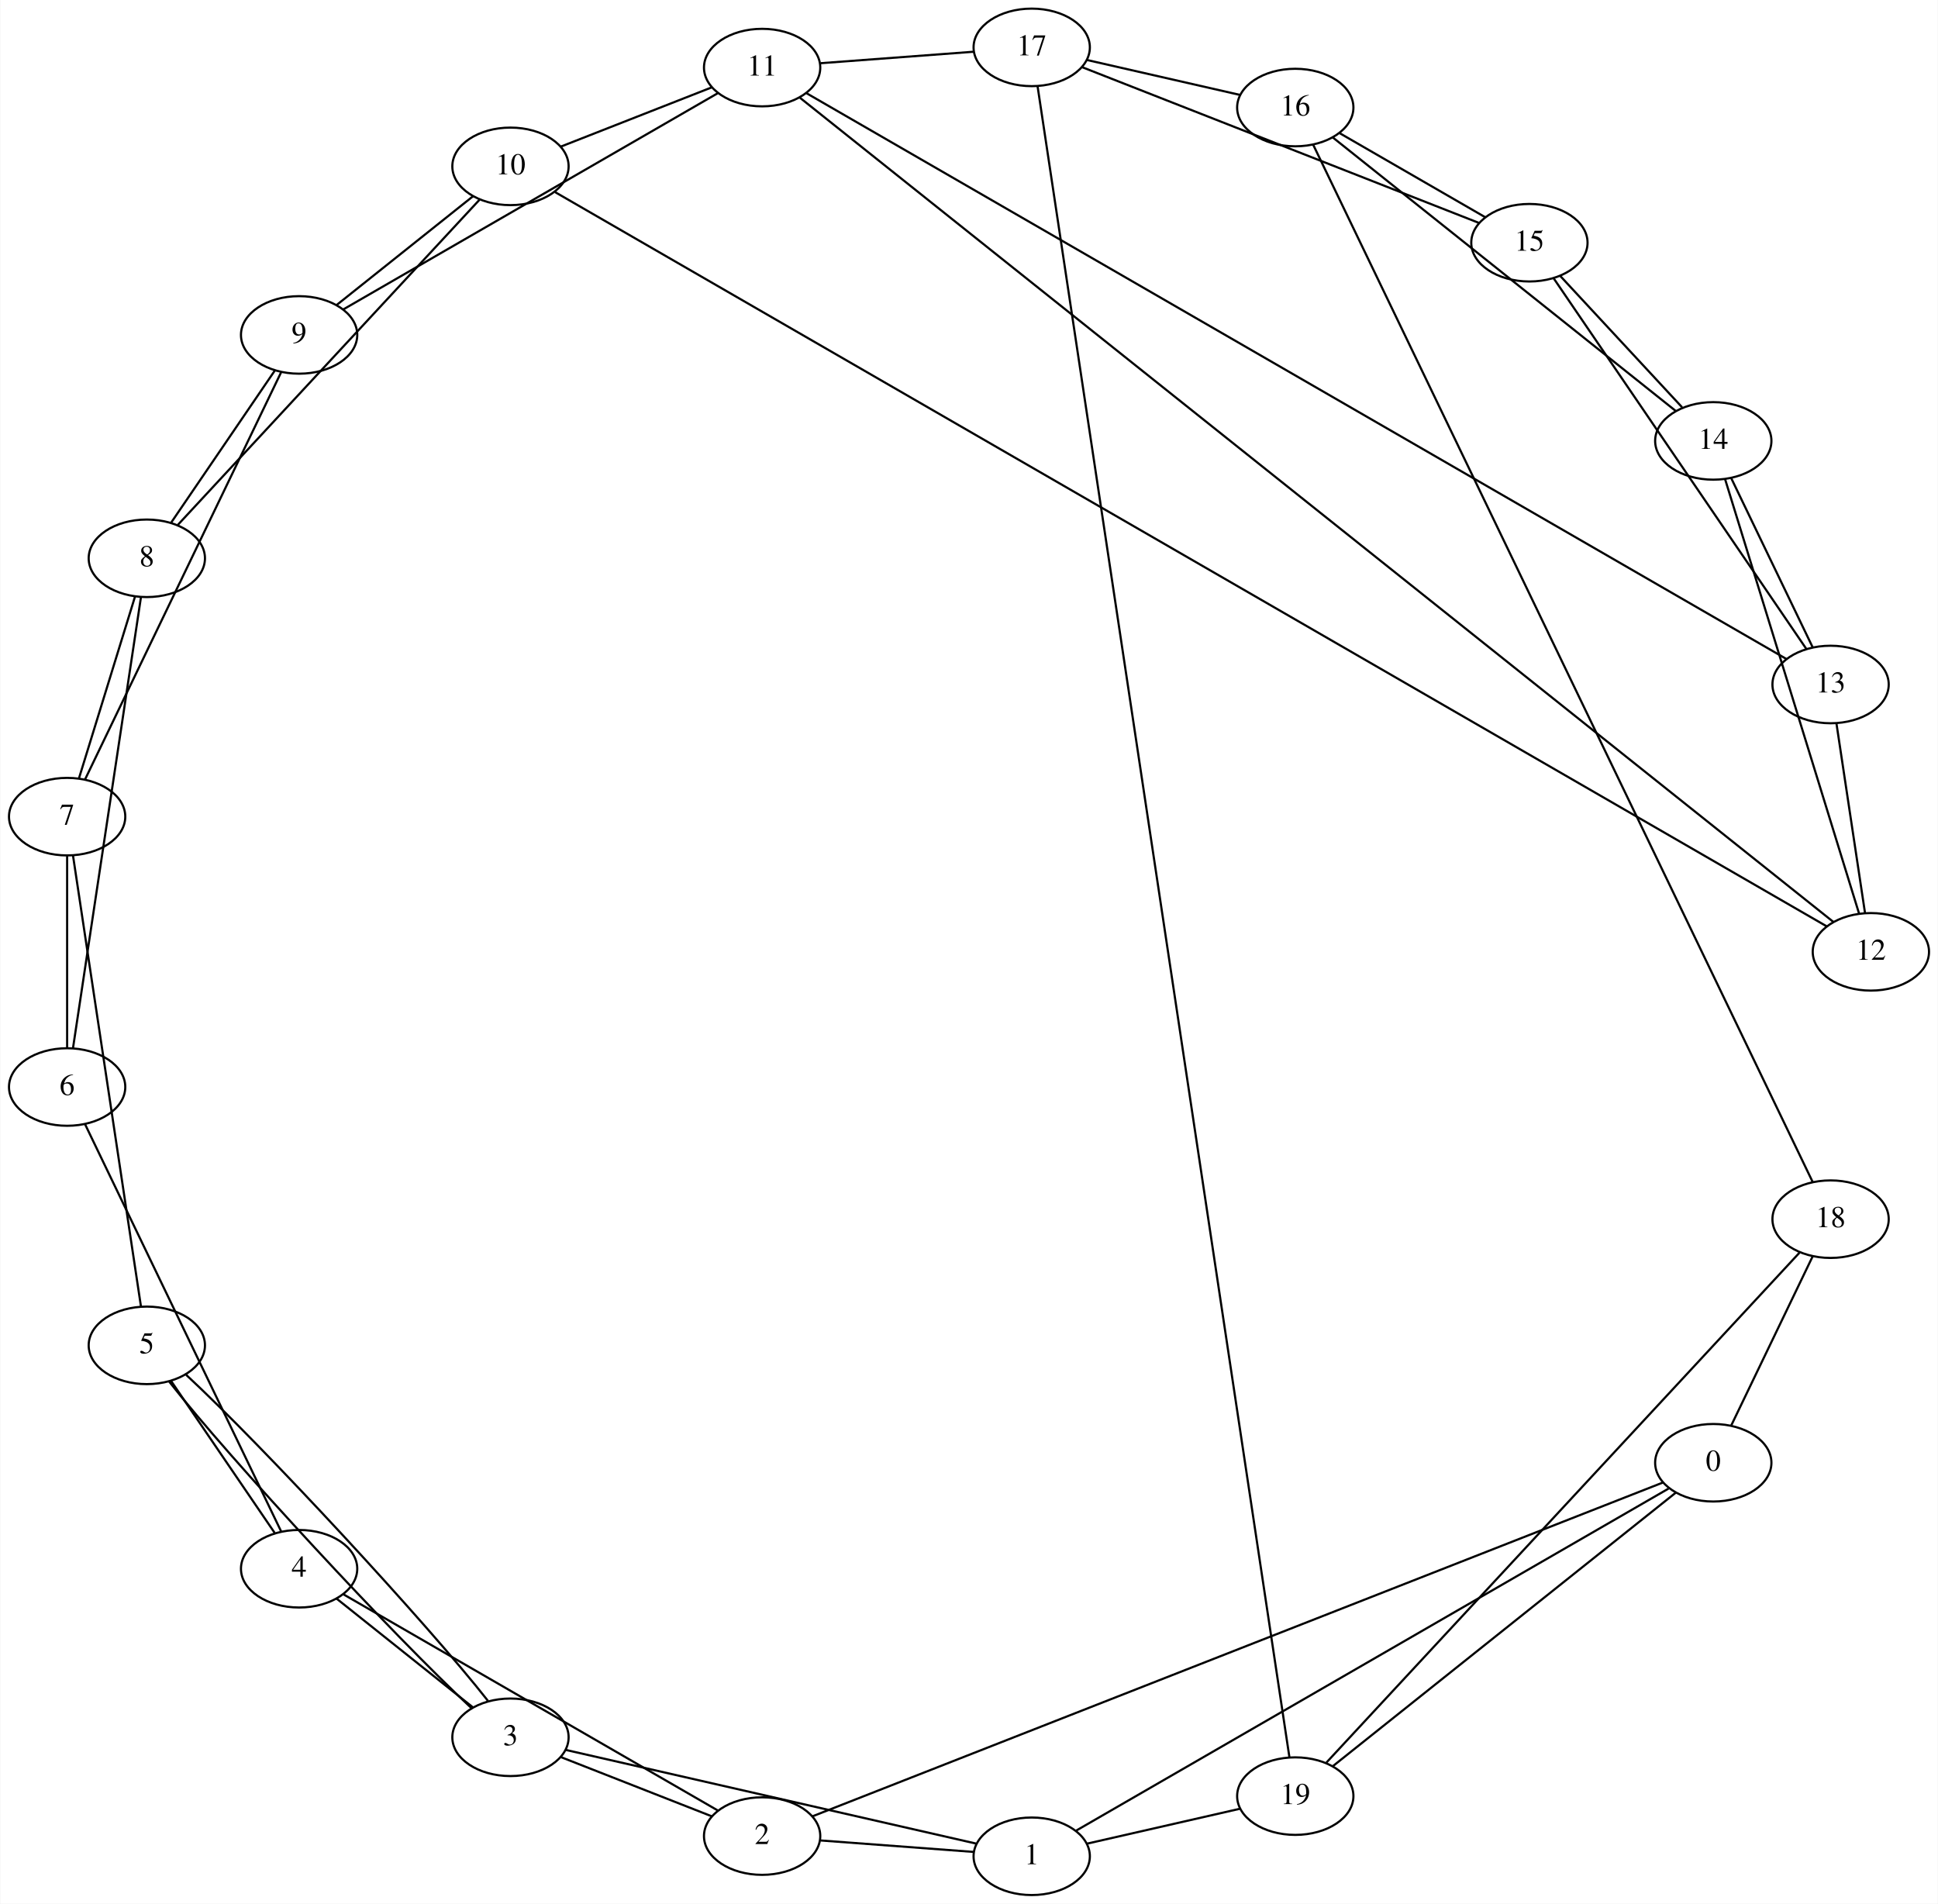
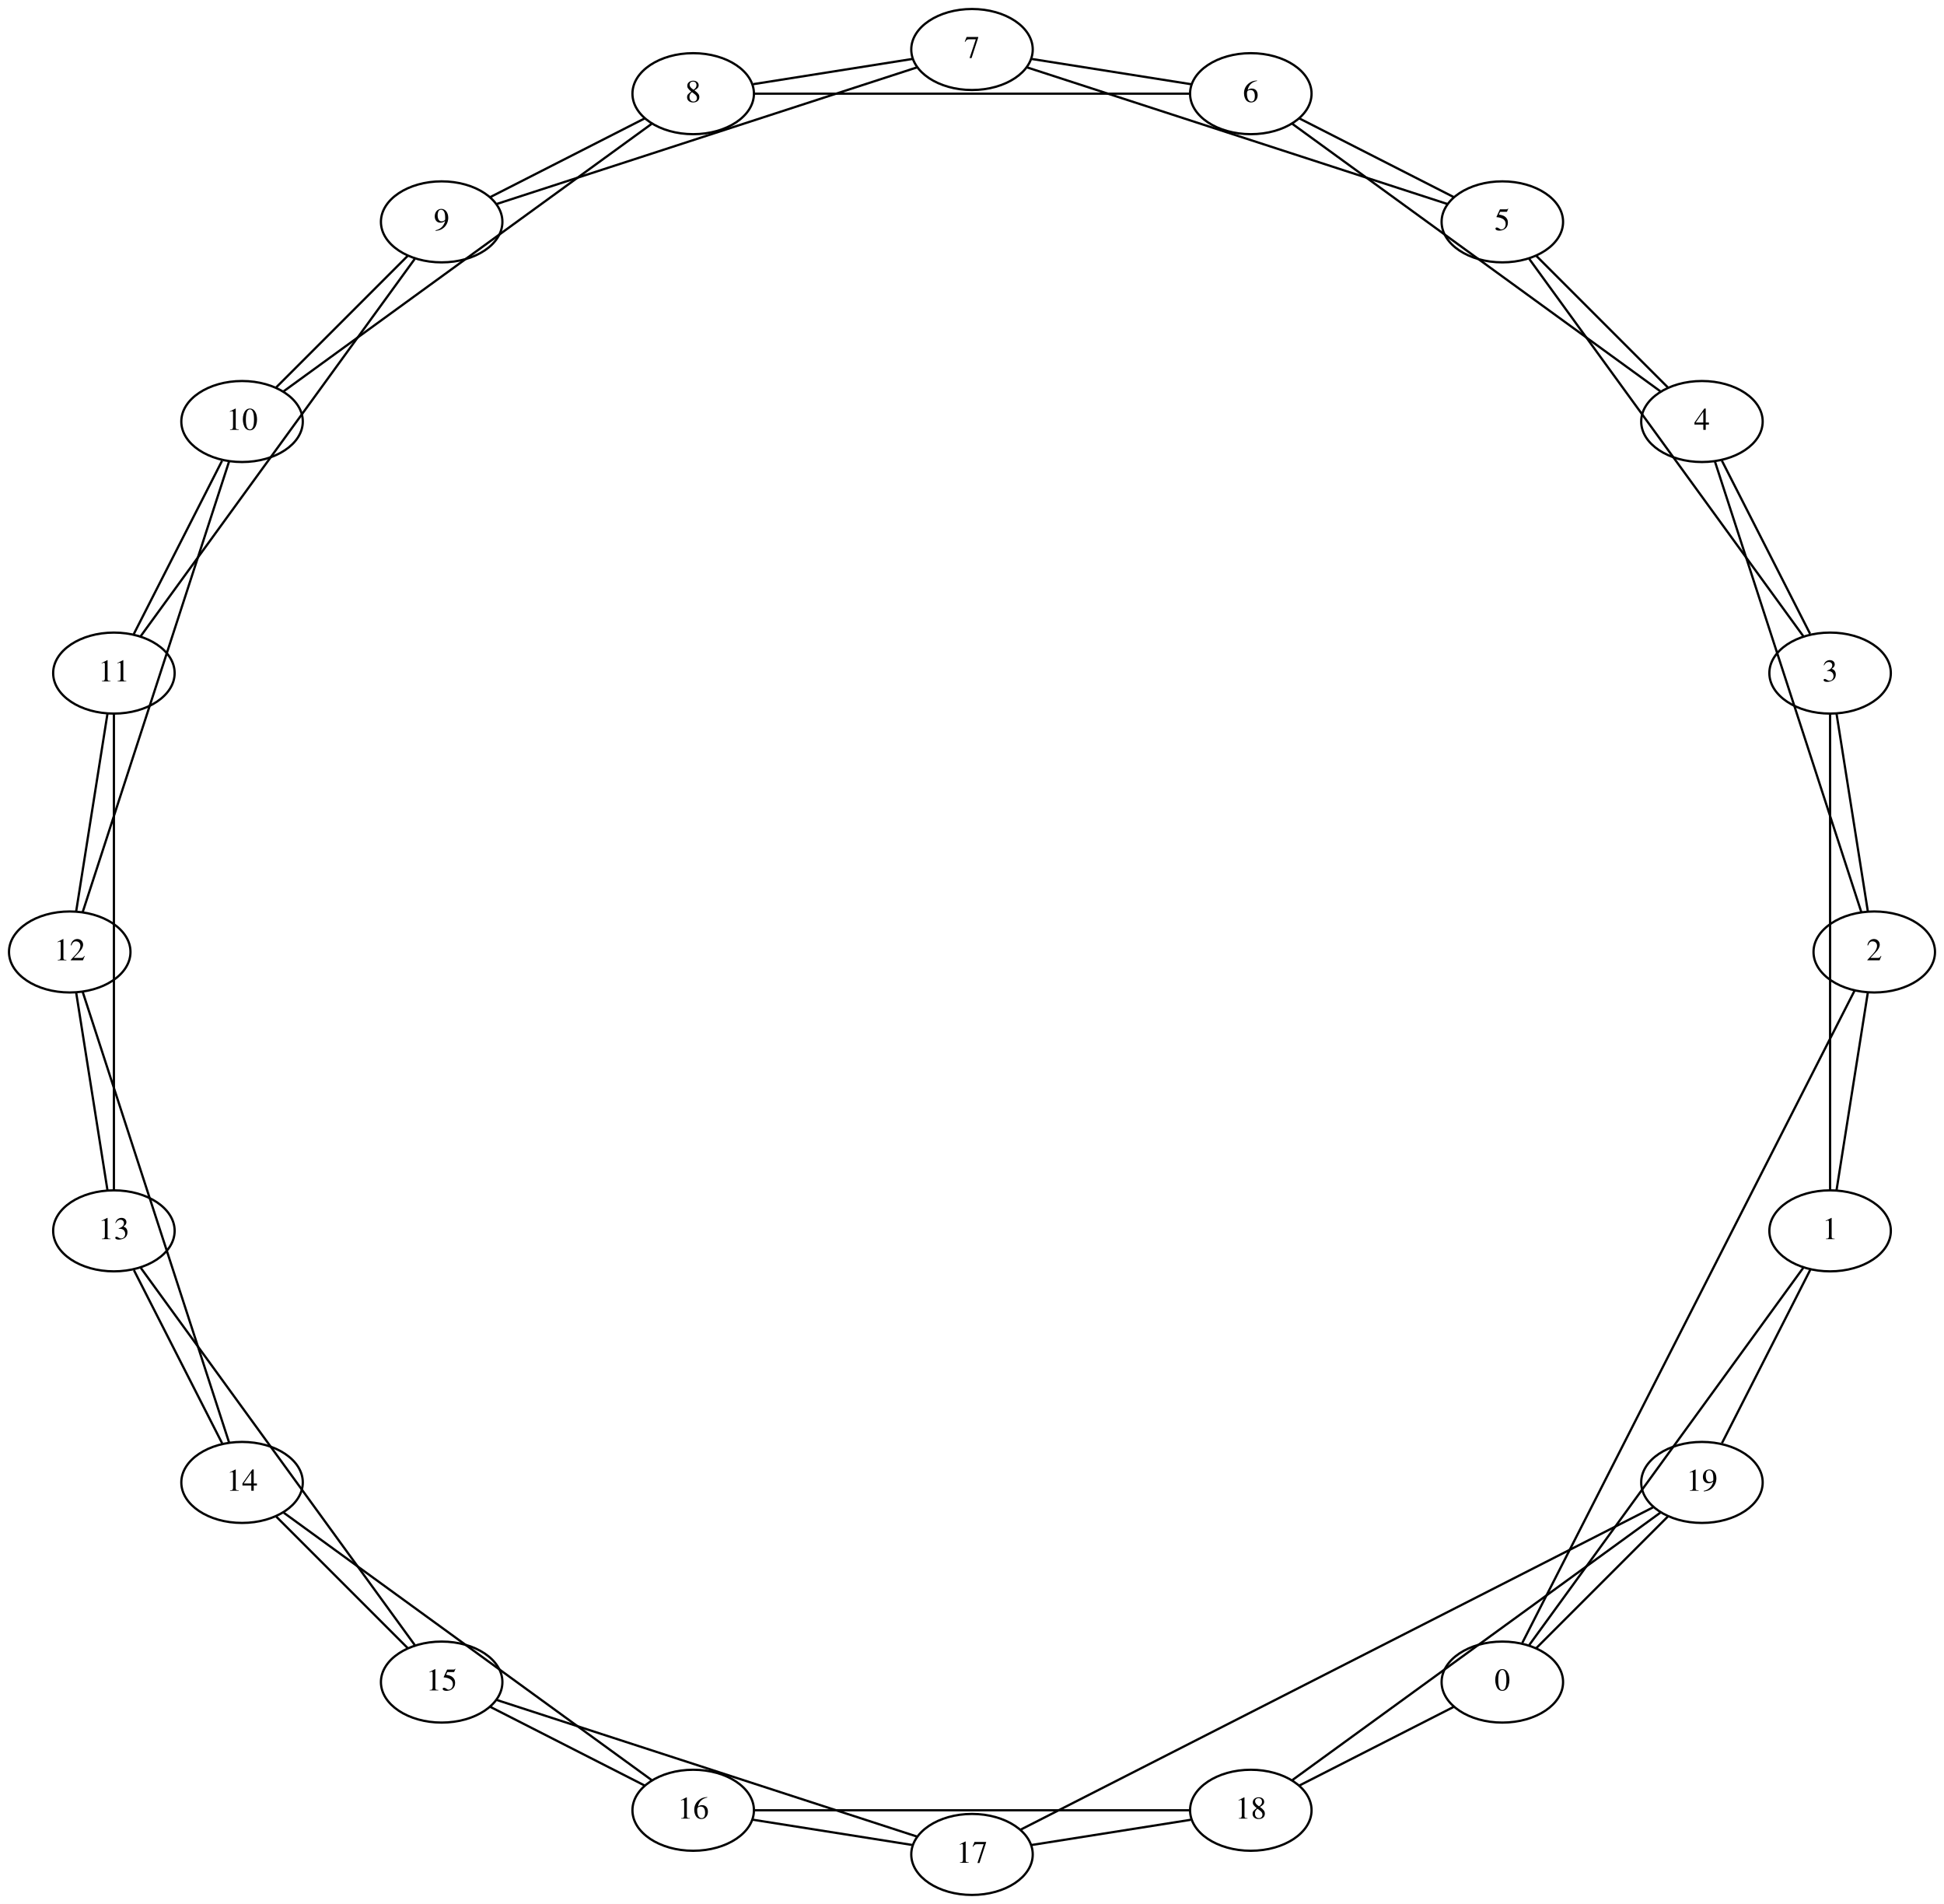
- <svg xmlns="http://www.w3.org/2000/svg" width="900pt" height="884pt" viewBox="0.00 0.00 899.54 883.89">
-   <g id="graph0" class="graph" transform="scale(1 1) rotate(0) translate(4 879.893)">
-     <polygon fill="white" stroke="none" points="-4,4 -4,-879.893 895.544,-879.893 895.544,4 -4,4" />
+ <svg xmlns="http://www.w3.org/2000/svg" width="864pt" height="846pt" viewBox="0.00 0.00 864.14 846.14">
+   <g id="graph0" class="graph" transform="scale(1 1) rotate(0) translate(4 842.141)">
+     <polygon fill="white" stroke="none" points="-4,4 -4,-842.141 860.141,-842.141 860.141,4 -4,4" />
    <g id="node1" class="node">
-       <ellipse fill="none" stroke="black" cx="791.369" cy="-200.719" rx="27" ry="18" />
-       <text text-anchor="middle" x="791.369" y="-197.019" font-family="Times,serif" font-size="14.00">0</text>
+       <ellipse fill="none" stroke="black" cx="663.814" cy="-94.598" rx="27" ry="18" />
+       <text text-anchor="middle" x="663.814" y="-90.898" font-family="Times,serif" font-size="14.00">0</text>
    </g>
    <g id="node2" class="node">
-       <ellipse fill="none" stroke="black" cx="474.891" cy="-18" rx="27" ry="18" />
-       <text text-anchor="middle" x="474.891" y="-14.3" font-family="Times,serif" font-size="14.00">1</text>
+       <ellipse fill="none" stroke="black" cx="809.511" cy="-295.133" rx="27" ry="18" />
+       <text text-anchor="middle" x="809.511" y="-291.433" font-family="Times,serif" font-size="14.00">1</text>
    </g>
    <g id="edge1" class="edge">
-       <path fill="none" stroke="black" d="M770.604,-188.73C713.123,-155.543 552.399,-62.749 495.321,-29.795" />
+       <path fill="none" stroke="black" d="M675.737,-111.008C703.126,-148.706 770.277,-241.132 797.628,-278.777" />
    </g>
    <g id="node3" class="node">
-       <ellipse fill="none" stroke="black" cx="349.711" cy="-27.381" rx="27" ry="18" />
-       <text text-anchor="middle" x="349.711" y="-23.681" font-family="Times,serif" font-size="14.00">2</text>
+       <ellipse fill="none" stroke="black" cx="829.141" cy="-419.07" rx="27" ry="18" />
+       <text text-anchor="middle" x="829.141" y="-415.37" font-family="Times,serif" font-size="14.00">2</text>
    </g>
    <g id="edge2" class="edge">
-       <path fill="none" stroke="black" d="M767.936,-191.522C691.43,-161.496 449.512,-66.55 373.089,-36.556" />
+       <path fill="none" stroke="black" d="M672.702,-112.043C701.476,-168.513 791.861,-345.904 820.409,-401.933" />
    </g>
    <g id="edge3" class="edge">
-       <path fill="none" stroke="black" d="M448.037,-20.012C427.06,-21.584 398.029,-23.76 376.953,-25.339" />
+       <path fill="none" stroke="black" d="M812.365,-313.154C816.087,-336.652 822.56,-377.519 826.283,-401.027" />
    </g>
    <g id="node4" class="node">
-       <ellipse fill="none" stroke="black" cx="232.858" cy="-73.242" rx="27" ry="18" />
-       <text text-anchor="middle" x="232.858" y="-69.542" font-family="Times,serif" font-size="14.00">3</text>
+       <ellipse fill="none" stroke="black" cx="809.511" cy="-543.008" rx="27" ry="18" />
+       <text text-anchor="middle" x="809.511" y="-539.308" font-family="Times,serif" font-size="14.00">3</text>
    </g>
    <g id="edge4" class="edge">
-       <path fill="none" stroke="black" d="M448.989,-23.912C402.405,-34.544 305.023,-56.771 258.574,-67.373" />
+       <path fill="none" stroke="black" d="M809.511,-313.36C809.511,-359.199 809.511,-478.886 809.511,-524.754" />
    </g>
    <g id="edge5" class="edge">
-       <path fill="none" stroke="black" d="M326.345,-36.551C305.965,-44.55 276.553,-56.094 256.184,-64.088" />
+       <path fill="none" stroke="black" d="M826.287,-437.092C822.565,-460.59 816.092,-501.456 812.369,-524.965" />
    </g>
    <g id="node5" class="node">
-       <ellipse fill="none" stroke="black" cx="134.715" cy="-151.509" rx="27" ry="18" />
-       <text text-anchor="middle" x="134.715" y="-147.809" font-family="Times,serif" font-size="14.00">4</text>
+       <ellipse fill="none" stroke="black" cx="752.543" cy="-654.814" rx="27" ry="18" />
+       <text text-anchor="middle" x="752.543" y="-651.114" font-family="Times,serif" font-size="14.00">4</text>
    </g>
    <g id="edge6" class="edge">
-       <path fill="none" stroke="black" d="M329.097,-39.283C288.002,-63.009 196.31,-115.947 155.267,-139.643" />
+       <path fill="none" stroke="black" d="M823.384,-436.79C809.154,-480.585 772.453,-593.537 758.263,-637.211" />
    </g>
    <g id="edge7" class="edge">
-       <path fill="none" stroke="black" d="M215.312,-87.235C197.448,-101.481 169.918,-123.436 152.109,-137.638" />
+       <path fill="none" stroke="black" d="M800.61,-560.478C789.908,-581.482 772.056,-616.517 761.382,-637.467" />
    </g>
    <g id="node6" class="node">
-       <ellipse fill="none" stroke="black" cx="64.001" cy="-255.228" rx="27" ry="18" />
-       <text text-anchor="middle" x="64.001" y="-251.528" font-family="Times,serif" font-size="14.00">5</text>
+       <ellipse fill="none" stroke="black" cx="663.814" cy="-743.543" rx="27" ry="18" />
+       <text text-anchor="middle" x="663.814" y="-739.843" font-family="Times,serif" font-size="14.00">5</text>
    </g>
    <g id="edge8" class="edge">
-       <path fill="none" stroke="black" d="M214.585,-86.938C179.12,-119.812 102.521,-202.483 74.424,-238.346" />
+       <path fill="none" stroke="black" d="M797.588,-559.419C770.199,-597.116 703.048,-689.542 675.697,-727.187" />
    </g>
    <g id="edge9" class="edge">
-       <path fill="none" stroke="black" d="M123.353,-168.174C110.157,-187.528 88.518,-219.268 75.334,-238.605" />
+       <path fill="none" stroke="black" d="M737.492,-669.866C721.175,-686.182 695.284,-712.073 678.939,-728.418" />
    </g>
    <g id="node7" class="node">
-       <ellipse fill="none" stroke="black" cx="27" cy="-375.181" rx="27" ry="18" />
-       <text text-anchor="middle" x="27" y="-371.481" font-family="Times,serif" font-size="14.00">6</text>
+       <ellipse fill="none" stroke="black" cx="552.008" cy="-800.511" rx="27" ry="18" />
+       <text text-anchor="middle" x="552.008" y="-796.811" font-family="Times,serif" font-size="14.00">6</text>
    </g>
    <g id="edge10" class="edge">
-       <path fill="none" stroke="black" d="M126.441,-168.689C106.391,-210.324 55.381,-316.248 35.301,-357.943" />
+       <path fill="none" stroke="black" d="M734.037,-668.259C695.834,-696.015 608.634,-759.37 570.47,-787.098" />
    </g>
    <g id="edge11" class="edge">
-       <path fill="none" stroke="black" d="M82.275,-241.532C117.739,-208.658 194.338,-125.987 222.436,-90.124" />
+       <path fill="none" stroke="black" d="M642.256,-754.527C622.458,-764.615 593.276,-779.484 573.499,-789.561" />
    </g>
    <g id="node8" class="node">
-       <ellipse fill="none" stroke="black" cx="27" cy="-500.712" rx="27" ry="18" />
-       <text text-anchor="middle" x="27" y="-497.012" font-family="Times,serif" font-size="14.00">7</text>
+       <ellipse fill="none" stroke="black" cx="428.07" cy="-820.141" rx="27" ry="18" />
+       <text text-anchor="middle" x="428.07" y="-816.441" font-family="Times,serif" font-size="14.00">7</text>
    </g>
    <g id="edge12" class="edge">
-       <path fill="none" stroke="black" d="M61.28,-273.279C54.437,-318.676 36.572,-437.208 29.725,-482.634" />
+       <path fill="none" stroke="black" d="M639.473,-751.452C594.299,-766.13 497.972,-797.429 452.632,-812.16" />
    </g>
    <g id="edge13" class="edge">
-       <path fill="none" stroke="black" d="M27,-393.434C27,-417.234 27,-458.626 27,-482.436" />
+       <path fill="none" stroke="black" d="M525.724,-804.674C504.834,-807.983 475.735,-812.592 454.744,-815.916" />
    </g>
    <g id="node9" class="node">
-       <ellipse fill="none" stroke="black" cx="64.001" cy="-620.665" rx="27" ry="18" />
-       <text text-anchor="middle" x="64.001" y="-616.965" font-family="Times,serif" font-size="14.00">8</text>
+       <ellipse fill="none" stroke="black" cx="304.133" cy="-800.511" rx="27" ry="18" />
+       <text text-anchor="middle" x="304.133" y="-796.811" font-family="Times,serif" font-size="14.00">8</text>
    </g>
    <g id="edge14" class="edge">
-       <path fill="none" stroke="black" d="M29.721,-393.232C36.563,-438.63 54.429,-557.162 61.276,-602.588" />
+       <path fill="none" stroke="black" d="M524.534,-800.511C476.761,-800.511 378.946,-800.511 331.352,-800.511" />
    </g>
    <g id="edge15" class="edge">
-       <path fill="none" stroke="black" d="M32.46,-518.411C39.455,-541.09 51.512,-580.179 58.519,-602.893" />
+       <path fill="none" stroke="black" d="M401.786,-815.978C380.896,-812.669 351.798,-808.061 330.806,-804.736" />
    </g>
    <g id="node10" class="node">
-       <ellipse fill="none" stroke="black" cx="134.715" cy="-724.383" rx="27" ry="18" />
-       <text text-anchor="middle" x="134.715" y="-720.683" font-family="Times,serif" font-size="14.00">9</text>
+       <ellipse fill="none" stroke="black" cx="192.327" cy="-743.543" rx="27" ry="18" />
+       <text text-anchor="middle" x="192.327" y="-739.843" font-family="Times,serif" font-size="14.00">9</text>
    </g>
    <g id="edge16" class="edge">
-       <path fill="none" stroke="black" d="M35.273,-517.891C55.323,-559.526 106.334,-665.451 126.413,-707.145" />
+       <path fill="none" stroke="black" d="M403.73,-812.232C358.556,-797.554 262.229,-766.256 216.889,-751.524" />
    </g>
    <g id="edge17" class="edge">
-       <path fill="none" stroke="black" d="M75.362,-637.329C88.558,-656.684 110.198,-688.423 123.381,-707.761" />
+       <path fill="none" stroke="black" d="M282.576,-789.527C262.777,-779.439 233.596,-764.571 213.818,-754.494" />
    </g>
    <g id="node11" class="node">
-       <ellipse fill="none" stroke="black" cx="232.858" cy="-802.65" rx="27" ry="18" />
-       <text text-anchor="middle" x="232.858" y="-798.95" font-family="Times,serif" font-size="14.00">10</text>
+       <ellipse fill="none" stroke="black" cx="103.598" cy="-654.814" rx="27" ry="18" />
+       <text text-anchor="middle" x="103.598" y="-651.114" font-family="Times,serif" font-size="14.00">10</text>
    </g>
    <g id="edge18" class="edge">
-       <path fill="none" stroke="black" d="M78.397,-636.181C110.299,-670.563 186.63,-752.828 218.498,-787.174" />
+       <path fill="none" stroke="black" d="M285.626,-787.065C247.424,-759.309 160.224,-695.955 122.059,-668.227" />
    </g>
    <g id="edge19" class="edge">
-       <path fill="none" stroke="black" d="M152.261,-738.376C170.125,-752.622 197.655,-774.577 215.464,-788.779" />
+       <path fill="none" stroke="black" d="M177.275,-728.492C160.959,-712.175 135.068,-686.284 118.723,-669.939" />
    </g>
    <g id="node12" class="node">
-       <ellipse fill="none" stroke="black" cx="349.711" cy="-848.512" rx="27" ry="18" />
-       <text text-anchor="middle" x="349.711" y="-844.812" font-family="Times,serif" font-size="14.00">11</text>
+       <ellipse fill="none" stroke="black" cx="46.63" cy="-543.008" rx="27" ry="18" />
+       <text text-anchor="middle" x="46.63" y="-539.308" font-family="Times,serif" font-size="14.00">11</text>
    </g>
    <g id="edge20" class="edge">
-       <path fill="none" stroke="black" d="M155.329,-736.285C196.424,-760.011 288.116,-812.95 329.159,-836.646" />
+       <path fill="none" stroke="black" d="M180.404,-727.133C153.015,-689.435 85.864,-597.009 58.513,-559.364" />
    </g>
    <g id="edge21" class="edge">
-       <path fill="none" stroke="black" d="M256.225,-811.821C276.605,-819.82 306.017,-831.363 326.386,-839.357" />
+       <path fill="none" stroke="black" d="M94.696,-637.344C83.994,-616.34 66.143,-581.305 55.468,-560.355" />
    </g>
    <g id="node13" class="node">
-       <ellipse fill="none" stroke="black" cx="864.544" cy="-437.946" rx="27" ry="18" />
-       <text text-anchor="middle" x="864.544" y="-434.246" font-family="Times,serif" font-size="14.00">12</text>
+       <ellipse fill="none" stroke="black" cx="27" cy="-419.07" rx="27" ry="18" />
+       <text text-anchor="middle" x="27" y="-415.37" font-family="Times,serif" font-size="14.00">12</text>
    </g>
    <g id="edge22" class="edge">
-       <path fill="none" stroke="black" d="M253.517,-790.723C349.2,-735.48 748.694,-504.832 844.044,-449.782" />
+       <path fill="none" stroke="black" d="M97.84,-637.095C83.61,-593.299 46.91,-480.347 32.72,-436.674" />
    </g>
    <g id="edge23" class="edge">
-       <path fill="none" stroke="black" d="M367.136,-834.616C445.914,-771.793 768.355,-514.655 847.124,-451.838" />
+       <path fill="none" stroke="black" d="M43.775,-524.986C40.054,-501.489 33.581,-460.622 29.858,-437.114" />
    </g>
    <g id="node14" class="node">
-       <ellipse fill="none" stroke="black" cx="845.835" cy="-562.075" rx="27" ry="18" />
-       <text text-anchor="middle" x="845.835" y="-558.375" font-family="Times,serif" font-size="14.00">13</text>
+       <ellipse fill="none" stroke="black" cx="46.63" cy="-295.133" rx="27" ry="18" />
+       <text text-anchor="middle" x="46.63" y="-291.433" font-family="Times,serif" font-size="14.00">13</text>
    </g>
    <g id="edge24" class="edge">
-       <path fill="none" stroke="black" d="M370.398,-836.569C451.18,-789.929 744.881,-620.361 825.335,-573.91" />
+       <path fill="none" stroke="black" d="M46.63,-524.781C46.63,-478.941 46.63,-359.255 46.63,-313.386" />
    </g>
    <g id="edge25" class="edge">
-       <path fill="none" stroke="black" d="M861.824,-455.996C858.277,-479.53 852.108,-520.459 848.559,-544.004" />
+       <path fill="none" stroke="black" d="M29.854,-401.049C33.576,-377.551 40.049,-336.685 43.772,-313.176" />
    </g>
    <g id="node15" class="node">
-       <ellipse fill="none" stroke="black" cx="791.369" cy="-675.174" rx="27" ry="18" />
-       <text text-anchor="middle" x="791.369" y="-671.474" font-family="Times,serif" font-size="14.00">14</text>
+       <ellipse fill="none" stroke="black" cx="103.598" cy="-183.327" rx="27" ry="18" />
+       <text text-anchor="middle" x="103.598" y="-179.627" font-family="Times,serif" font-size="14.00">14</text>
    </g>
    <g id="edge26" class="edge">
-       <path fill="none" stroke="black" d="M859.044,-455.777C845.45,-499.848 810.39,-613.512 796.833,-657.46" />
+       <path fill="none" stroke="black" d="M32.757,-401.351C46.987,-357.556 83.688,-244.603 97.878,-200.93" />
    </g>
    <g id="edge27" class="edge">
-       <path fill="none" stroke="black" d="M837.563,-579.252C827.326,-600.51 809.992,-636.503 799.719,-657.835" />
+       <path fill="none" stroke="black" d="M55.531,-277.663C66.233,-256.659 84.085,-221.624 94.759,-200.674" />
    </g>
    <g id="node16" class="node">
-       <ellipse fill="none" stroke="black" cx="705.987" cy="-767.194" rx="27" ry="18" />
-       <text text-anchor="middle" x="705.987" y="-763.494" font-family="Times,serif" font-size="14.00">15</text>
+       <ellipse fill="none" stroke="black" cx="192.327" cy="-94.598" rx="27" ry="18" />
+       <text text-anchor="middle" x="192.327" y="-90.898" font-family="Times,serif" font-size="14.00">15</text>
    </g>
    <g id="edge28" class="edge">
-       <path fill="none" stroke="black" d="M834.627,-578.514C808.442,-616.921 743.486,-712.193 717.248,-750.677" />
+       <path fill="none" stroke="black" d="M58.553,-278.722C85.942,-241.025 153.093,-148.599 180.444,-110.954" />
    </g>
    <g id="edge29" class="edge">
-       <path fill="none" stroke="black" d="M776.885,-690.784C761.089,-707.808 735.968,-734.882 720.257,-751.815" />
+       <path fill="none" stroke="black" d="M118.649,-168.275C134.966,-151.959 160.856,-126.068 177.202,-109.723" />
    </g>
    <g id="node17" class="node">
-       <ellipse fill="none" stroke="black" cx="597.274" cy="-829.96" rx="27" ry="18" />
-       <text text-anchor="middle" x="597.274" y="-826.26" font-family="Times,serif" font-size="14.00">16</text>
+       <ellipse fill="none" stroke="black" cx="304.133" cy="-37.63" rx="27" ry="18" />
+       <text text-anchor="middle" x="304.133" y="-33.93" font-family="Times,serif" font-size="14.00">16</text>
    </g>
    <g id="edge30" class="edge">
-       <path fill="none" stroke="black" d="M773.802,-689.183C736.849,-718.653 651.458,-786.75 614.662,-816.094" />
+       <path fill="none" stroke="black" d="M122.104,-169.881C160.307,-142.126 247.507,-78.771 285.671,-51.043" />
    </g>
    <g id="edge31" class="edge">
-       <path fill="none" stroke="black" d="M685.539,-779C666.226,-790.15 637.404,-806.791 618,-817.994" />
+       <path fill="none" stroke="black" d="M213.884,-83.614C233.683,-73.526 262.864,-58.657 282.642,-48.58" />
    </g>
    <g id="node18" class="node">
-       <ellipse fill="none" stroke="black" cx="474.891" cy="-857.893" rx="27" ry="18" />
-       <text text-anchor="middle" x="474.891" y="-854.193" font-family="Times,serif" font-size="14.00">17</text>
+       <ellipse fill="none" stroke="black" cx="428.07" cy="-18" rx="27" ry="18" />
+       <text text-anchor="middle" x="428.07" y="-14.3" font-family="Times,serif" font-size="14.00">17</text>
    </g>
    <g id="edge32" class="edge">
-       <path fill="none" stroke="black" d="M682.556,-776.39C638.263,-793.774 542.724,-831.27 498.383,-848.673" />
+       <path fill="none" stroke="black" d="M216.668,-86.689C261.842,-72.011 358.169,-40.712 403.509,-25.98" />
    </g>
    <g id="edge33" class="edge">
-       <path fill="none" stroke="black" d="M571.619,-835.815C550.732,-840.583 521.391,-847.28 500.513,-852.045" />
+       <path fill="none" stroke="black" d="M330.417,-33.467C351.307,-30.158 380.405,-25.549 401.397,-22.225" />
    </g>
    <g id="node19" class="node">
-       <ellipse fill="none" stroke="black" cx="845.835" cy="-313.818" rx="27" ry="18" />
-       <text text-anchor="middle" x="845.835" y="-310.118" font-family="Times,serif" font-size="14.00">18</text>
+       <ellipse fill="none" stroke="black" cx="552.008" cy="-37.63" rx="27" ry="18" />
+       <text text-anchor="middle" x="552.008" y="-33.93" font-family="Times,serif" font-size="14.00">18</text>
    </g>
    <g id="edge34" class="edge">
-       <path fill="none" stroke="black" d="M605.544,-812.787C643.366,-734.248 799.647,-409.729 837.534,-331.055" />
+       <path fill="none" stroke="black" d="M331.607,-37.63C379.38,-37.63 477.194,-37.63 524.789,-37.63" />
    </g>
    <g id="edge35" class="edge">
-       <path fill="none" stroke="black" d="M448.037,-855.88C427.06,-854.308 398.029,-852.133 376.953,-850.553" />
+       <path fill="none" stroke="black" d="M454.354,-22.163C475.245,-25.472 504.343,-30.08 525.335,-33.405" />
    </g>
    <g id="node20" class="node">
-       <ellipse fill="none" stroke="black" cx="597.274" cy="-45.933" rx="27" ry="18" />
-       <text text-anchor="middle" x="597.274" y="-42.233" font-family="Times,serif" font-size="14.00">19</text>
+       <ellipse fill="none" stroke="black" cx="752.543" cy="-183.327" rx="27" ry="18" />
+       <text text-anchor="middle" x="752.543" y="-179.627" font-family="Times,serif" font-size="14.00">19</text>
    </g>
    <g id="edge36" class="edge">
-       <path fill="none" stroke="black" d="M477.619,-839.796C493.913,-731.692 578.228,-172.3 594.54,-64.074" />
+       <path fill="none" stroke="black" d="M449.611,-28.976C508.493,-58.977 671.674,-142.122 730.797,-172.247" />
    </g>
    <g id="edge38" class="edge">
-       <path fill="none" stroke="black" d="M837.563,-296.641C827.326,-275.383 809.992,-239.39 799.719,-218.058" />
+       <path fill="none" stroke="black" d="M573.565,-48.614C593.364,-58.702 622.545,-73.57 642.323,-83.647" />
    </g>
    <g id="edge37" class="edge">
-       <path fill="none" stroke="black" d="M831.397,-298.257C787.466,-250.911 655.736,-108.94 611.752,-61.537" />
+       <path fill="none" stroke="black" d="M570.514,-51.075C608.717,-78.831 695.917,-142.186 734.082,-169.914" />
    </g>
    <g id="edge39" class="edge">
-       <path fill="none" stroke="black" d="M614.841,-59.942C651.795,-89.412 737.186,-157.509 773.982,-186.853" />
+       <path fill="none" stroke="black" d="M737.492,-168.275C721.175,-151.959 695.284,-126.068 678.939,-109.723" />
    </g>
    <g id="edge40" class="edge">
-       <path fill="none" stroke="black" d="M571.619,-40.078C550.732,-35.31 521.391,-28.613 500.513,-23.848" />
+       <path fill="none" stroke="black" d="M761.444,-200.797C772.147,-221.801 789.998,-256.836 800.672,-277.786" />
    </g>
  </g>
</svg>
